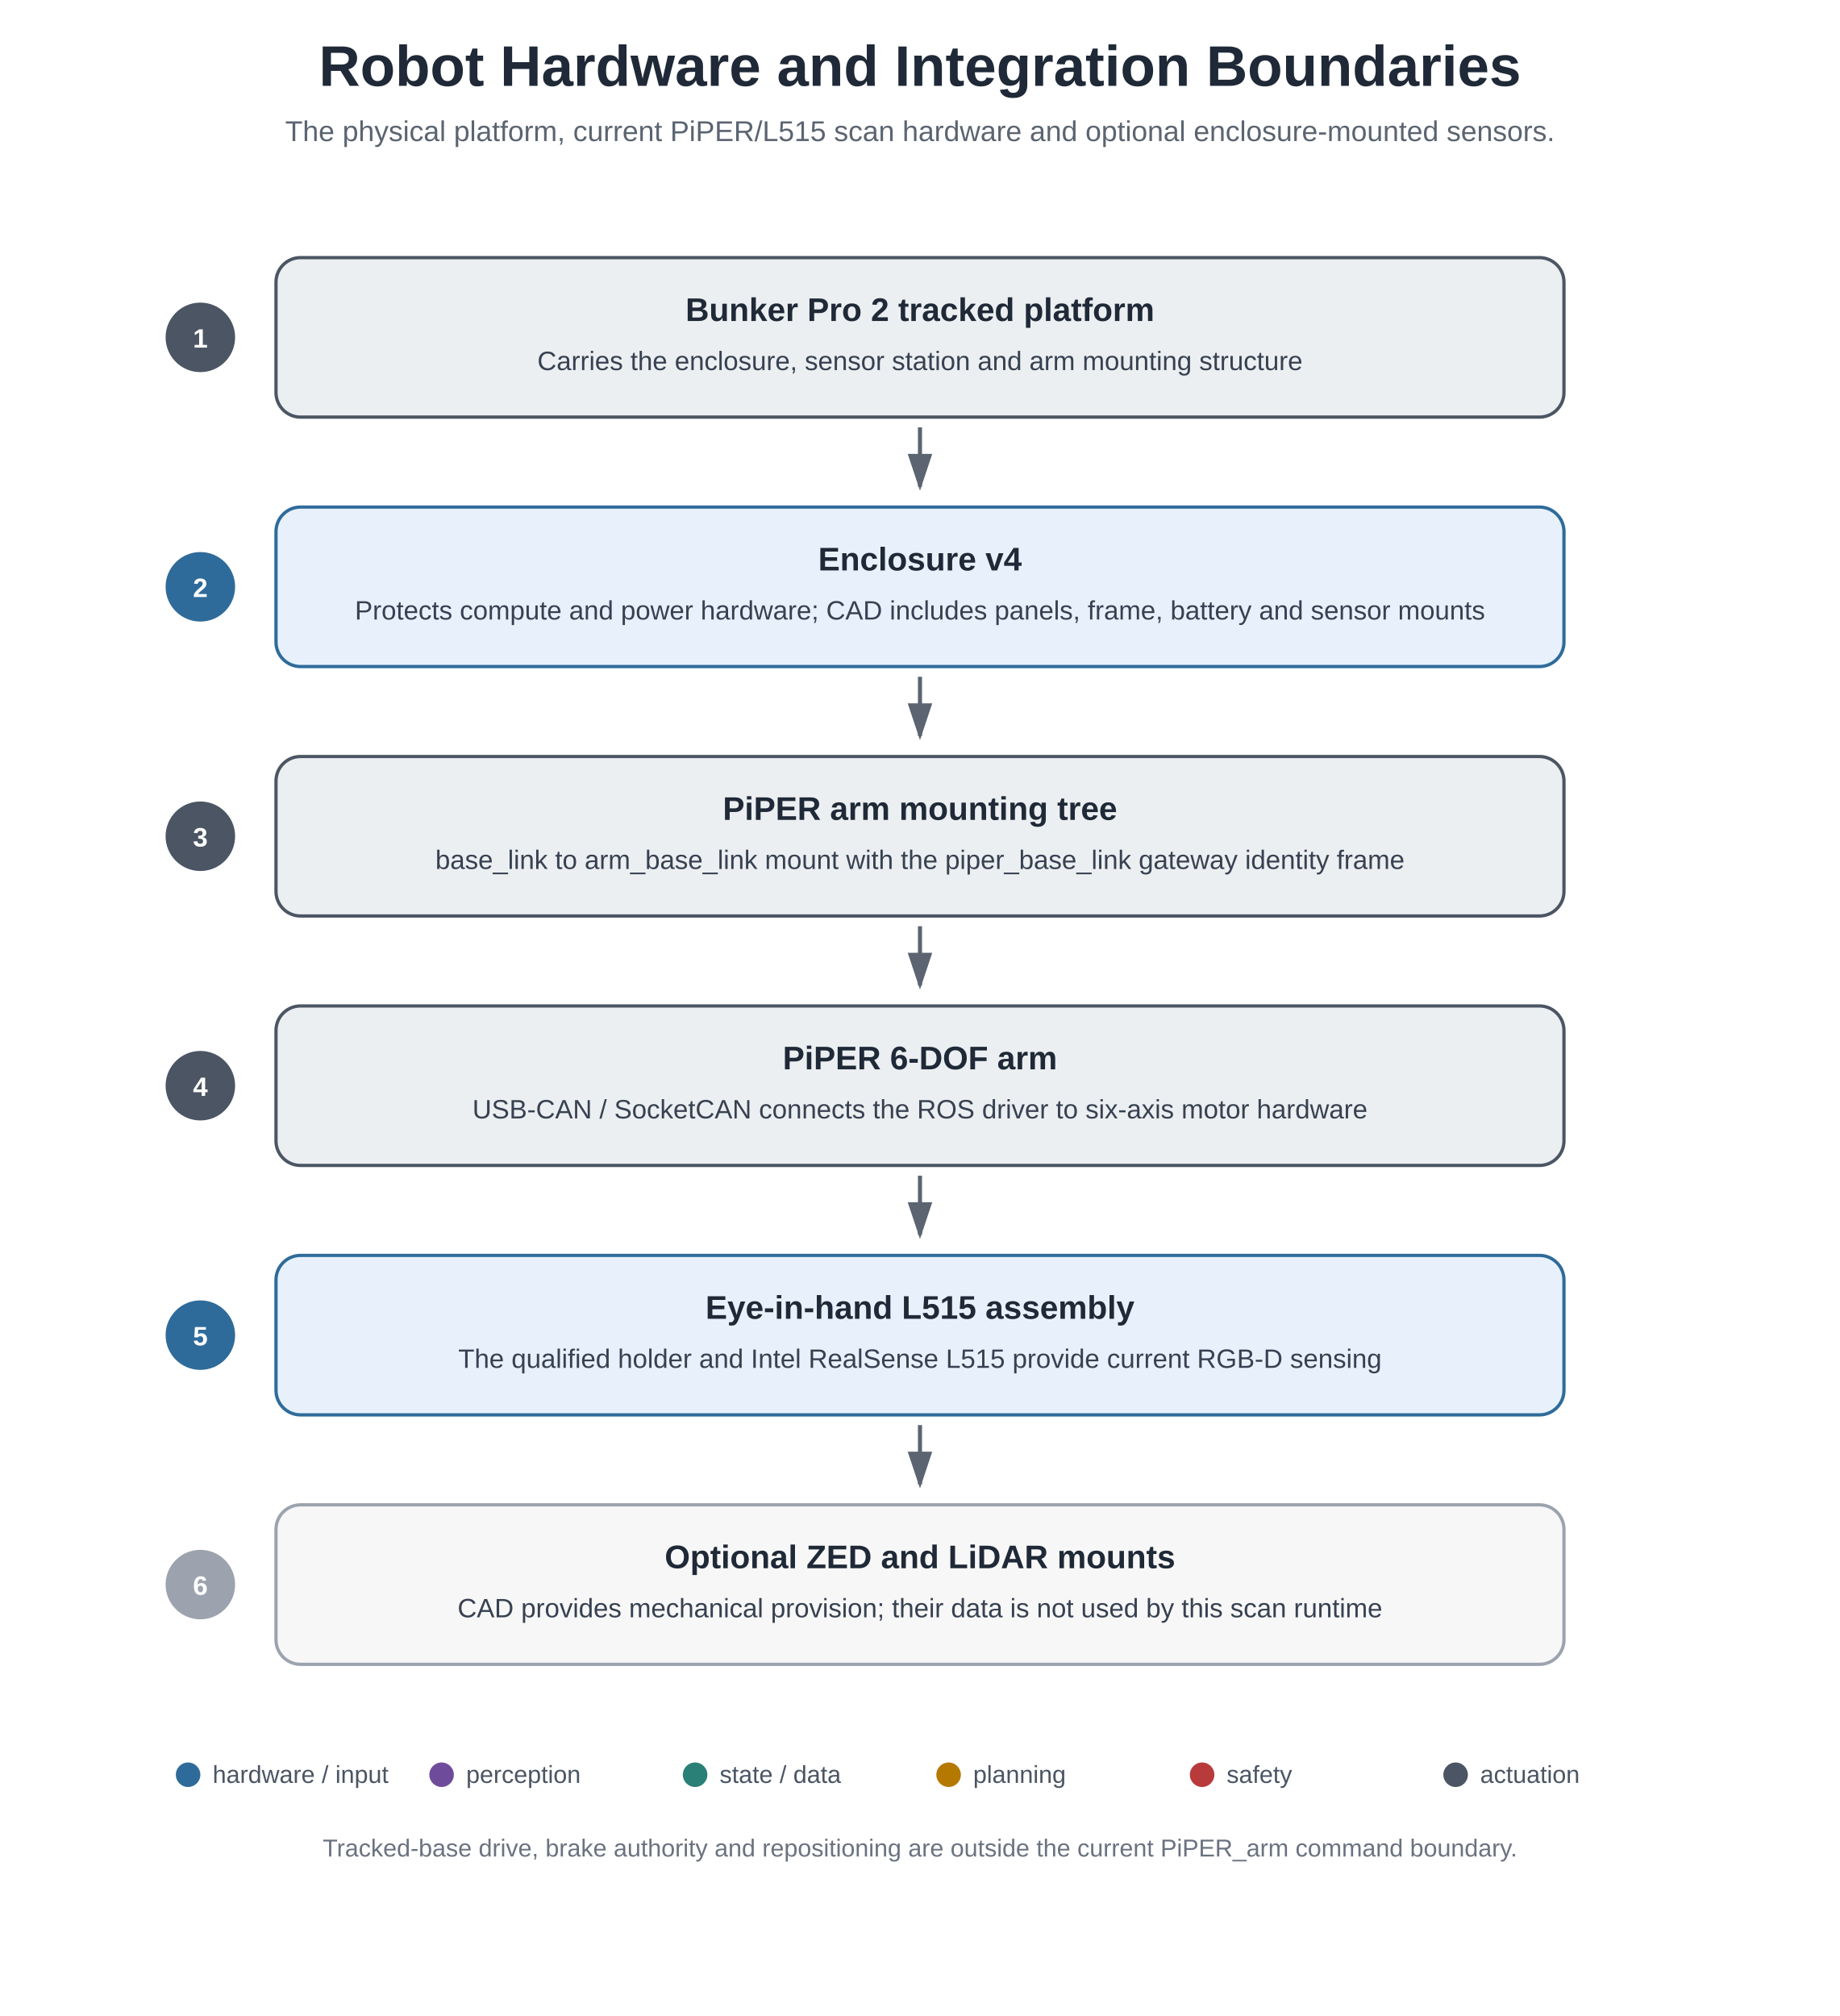
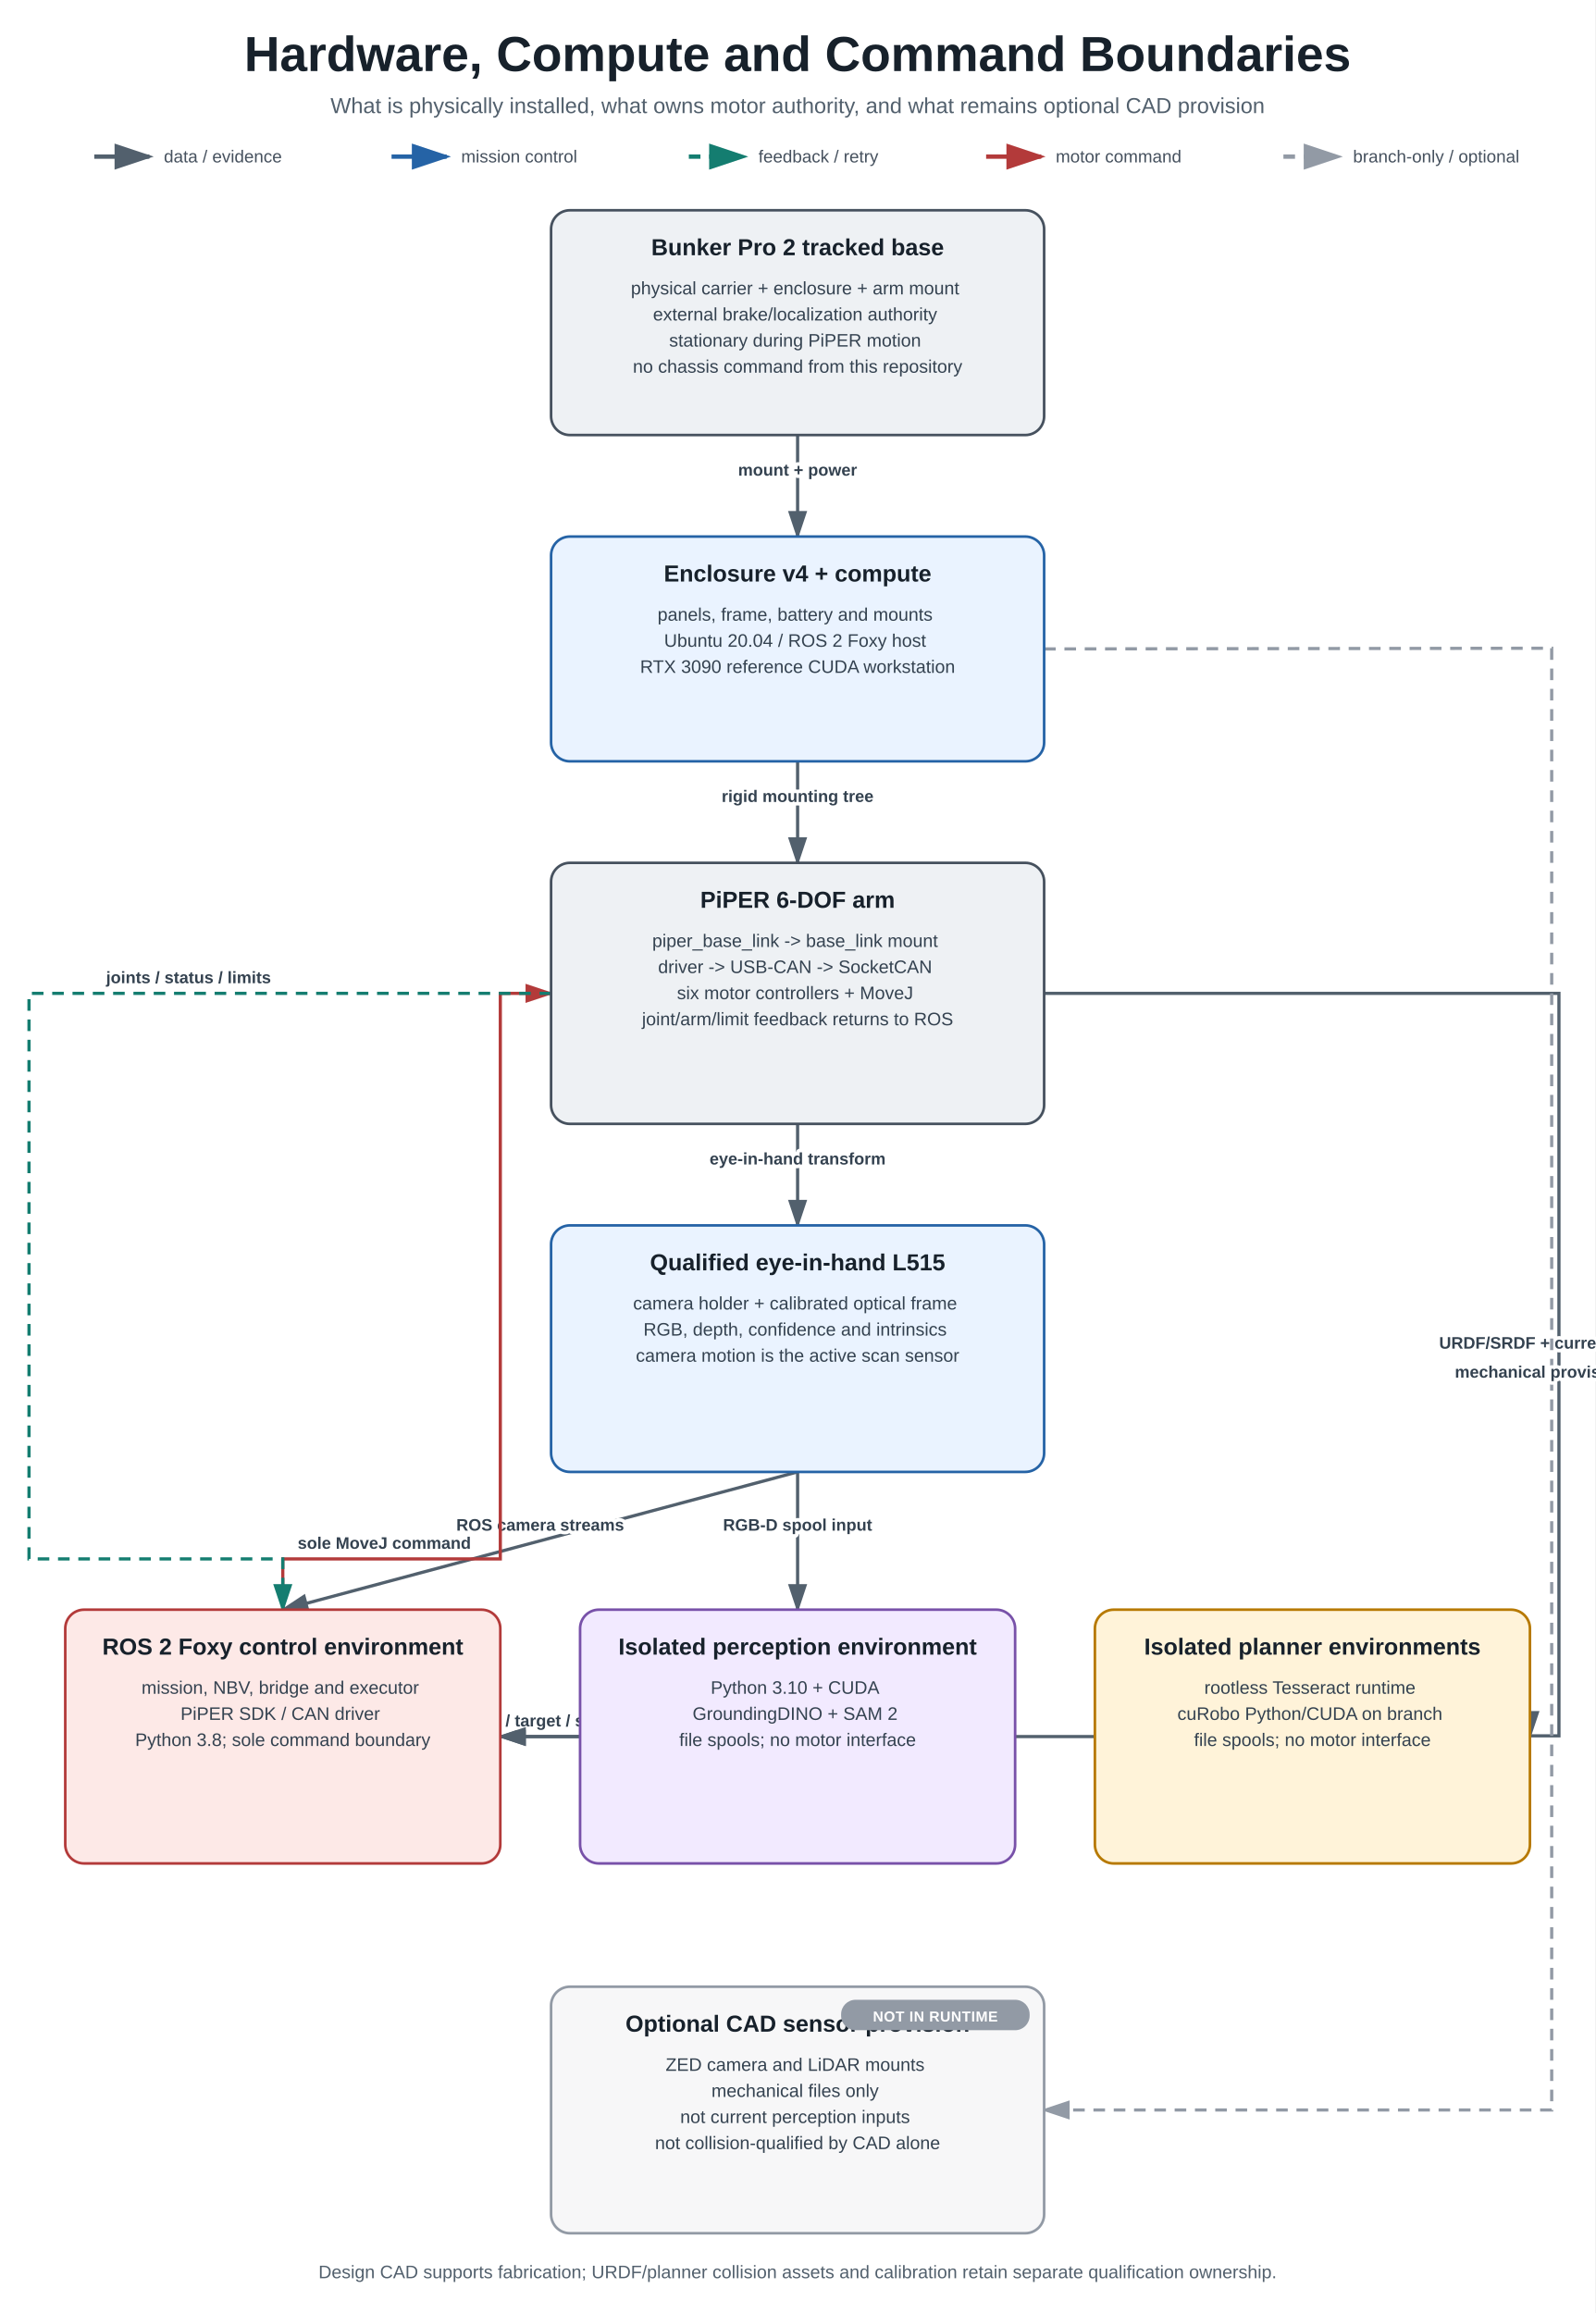
- <svg xmlns="http://www.w3.org/2000/svg" width="900" height="986" viewBox="0 0 900 986" role="img">
+ <svg xmlns="http://www.w3.org/2000/svg" width="1100" height="1595" viewBox="0 0 1100 1595" role="img">
  <defs>
-     <marker id="arrow" markerWidth="10" markerHeight="10" refX="8" refY="3" orient="auto" markerUnits="strokeWidth">
-       <path d="M0,0 L0,6 L9,3 z" fill="#5b6470" />
+     <marker id="data-arrow" markerWidth="10" markerHeight="10" refX="8" refY="3" orient="auto" markerUnits="strokeWidth">
+       <path d="M0,0 L0,6 L9,3 z" fill="#52606D" />
    </marker>
-     <marker id="feedback" markerWidth="10" markerHeight="10" refX="8" refY="3" orient="auto" markerUnits="strokeWidth">
-       <path d="M0,0 L0,6 L9,3 z" fill="#2a7f76" />
+     <marker id="control-arrow" markerWidth="10" markerHeight="10" refX="8" refY="3" orient="auto" markerUnits="strokeWidth">
+       <path d="M0,0 L0,6 L9,3 z" fill="#2563A6" />
+     </marker>
+     <marker id="feedback-arrow" markerWidth="10" markerHeight="10" refX="8" refY="3" orient="auto" markerUnits="strokeWidth">
+       <path d="M0,0 L0,6 L9,3 z" fill="#147D70" />
+     </marker>
+     <marker id="command-arrow" markerWidth="10" markerHeight="10" refX="8" refY="3" orient="auto" markerUnits="strokeWidth">
+       <path d="M0,0 L0,6 L9,3 z" fill="#B33A3A" />
+     </marker>
+     <marker id="optional-arrow" markerWidth="10" markerHeight="10" refX="8" refY="3" orient="auto" markerUnits="strokeWidth">
+       <path d="M0,0 L0,6 L9,3 z" fill="#929AA5" />
    </marker>
    <style>
-     .title{font:600 28px Arial,Helvetica,sans-serif;fill:#1f2937}
-     .subtitle{font:14px Arial,Helvetica,sans-serif;fill:#5b6470}
-     .stage{font:600 16px Arial,Helvetica,sans-serif;fill:#1f2937}
-     .detail{font:13px Arial,Helvetica,sans-serif;fill:#374151}
-     .index{font:600 13px Arial,Helvetica,sans-serif;fill:#ffffff}
-     .edge-label{font:12px Arial,Helvetica,sans-serif;fill:#2a7f76}
-     .legend{font:12px Arial,Helvetica,sans-serif;fill:#4b5563}
-     .note{font:12px Arial,Helvetica,sans-serif;fill:#6b7280}
-   </style>
+ .title{font:700 34px Arial,Helvetica,sans-serif;fill:#17212B}
+ .subtitle{font:15px Arial,Helvetica,sans-serif;fill:#52606D}
+ .lane-title{font:700 18px Arial,Helvetica,sans-serif;fill:#24303C}
+ .lane-subtitle{font:12px Arial,Helvetica,sans-serif;fill:#687684}
+ .node-title{font:700 16px Arial,Helvetica,sans-serif;fill:#17212B}
+ .detail{font:12.5px Arial,Helvetica,sans-serif;fill:#344250}
+ .edge-label{font:700 11.5px Arial,Helvetica,sans-serif;fill:#344250;paint-order:stroke;stroke:#fff;stroke-width:5px;stroke-linejoin:round}
+ .badge{font:700 10px Arial,Helvetica,sans-serif;fill:#fff;letter-spacing:.3px}
+ .legend{font:12px Arial,Helvetica,sans-serif;fill:#46515E}
+ .note{font:12.5px Arial,Helvetica,sans-serif;fill:#52606D}
+ </style>
  </defs>
-   <rect width="100%" height="100%" fill="#ffffff" />
-   <text x="450.0" y="42" class="title" text-anchor="middle">Robot Hardware and Integration Boundaries</text>
-   <text x="450.0" y="69" class="subtitle" text-anchor="middle">The physical platform, current PiPER/L515 scan hardware and optional enclosure-mounted sensors.</text>
-   <path d="M 450.0 209 L 450.0 238" fill="none" stroke="#5b6470" stroke-width="2" marker-end="url(#arrow)" />
-   <path d="M 450.0 331 L 450.0 360" fill="none" stroke="#5b6470" stroke-width="2" marker-end="url(#arrow)" />
-   <path d="M 450.0 453 L 450.0 482" fill="none" stroke="#5b6470" stroke-width="2" marker-end="url(#arrow)" />
-   <path d="M 450.0 575 L 450.0 604" fill="none" stroke="#5b6470" stroke-width="2" marker-end="url(#arrow)" />
-   <path d="M 450.0 697 L 450.0 726" fill="none" stroke="#5b6470" stroke-width="2" marker-end="url(#arrow)" />
-   <rect x="135" y="126" width="630" height="78" rx="12" fill="#eceff1" stroke="#4b5563" stroke-width="1.6" />
-   <circle cx="98" cy="165.0" r="17" fill="#4b5563" />
-   <text x="98" y="170.0" class="index" text-anchor="middle">1</text>
-   <text x="450.0" y="157" class="stage" text-anchor="middle">Bunker Pro 2 tracked platform</text>
-   <text x="450.0" y="181" class="detail" text-anchor="middle">Carries the enclosure, sensor station and arm mounting structure</text>
-   <rect x="135" y="248" width="630" height="78" rx="12" fill="#e8f1fb" stroke="#2f6b9a" stroke-width="1.6" />
-   <circle cx="98" cy="287.0" r="17" fill="#2f6b9a" />
-   <text x="98" y="292.0" class="index" text-anchor="middle">2</text>
-   <text x="450.0" y="279" class="stage" text-anchor="middle">Enclosure v4</text>
-   <text x="450.0" y="303" class="detail" text-anchor="middle">Protects compute and power hardware; CAD includes panels, frame, battery and sensor mounts</text>
-   <rect x="135" y="370" width="630" height="78" rx="12" fill="#eceff1" stroke="#4b5563" stroke-width="1.6" />
-   <circle cx="98" cy="409.0" r="17" fill="#4b5563" />
-   <text x="98" y="414.0" class="index" text-anchor="middle">3</text>
-   <text x="450.0" y="401" class="stage" text-anchor="middle">PiPER arm mounting tree</text>
-   <text x="450.0" y="425" class="detail" text-anchor="middle">base_link to arm_base_link mount with the piper_base_link gateway identity frame</text>
-   <rect x="135" y="492" width="630" height="78" rx="12" fill="#eceff1" stroke="#4b5563" stroke-width="1.6" />
-   <circle cx="98" cy="531.0" r="17" fill="#4b5563" />
-   <text x="98" y="536.0" class="index" text-anchor="middle">4</text>
-   <text x="450.0" y="523" class="stage" text-anchor="middle">PiPER 6-DOF arm</text>
-   <text x="450.0" y="547" class="detail" text-anchor="middle">USB-CAN / SocketCAN connects the ROS driver to six-axis motor hardware</text>
-   <rect x="135" y="614" width="630" height="78" rx="12" fill="#e8f1fb" stroke="#2f6b9a" stroke-width="1.6" />
-   <circle cx="98" cy="653.0" r="17" fill="#2f6b9a" />
-   <text x="98" y="658.0" class="index" text-anchor="middle">5</text>
-   <text x="450.0" y="645" class="stage" text-anchor="middle">Eye-in-hand L515 assembly</text>
-   <text x="450.0" y="669" class="detail" text-anchor="middle">The qualified holder and Intel RealSense L515 provide current RGB-D sensing</text>
-   <rect x="135" y="736" width="630" height="78" rx="12" fill="#f7f7f7" stroke="#9ca3af" stroke-width="1.6" />
-   <circle cx="98" cy="775.0" r="17" fill="#9ca3af" />
-   <text x="98" y="780.0" class="index" text-anchor="middle">6</text>
-   <text x="450.0" y="767" class="stage" text-anchor="middle">Optional ZED and LiDAR mounts</text>
-   <text x="450.0" y="791" class="detail" text-anchor="middle">CAD provides mechanical provision; their data is not used by this scan runtime</text>
-   <circle cx="92" cy="868" r="6" fill="#2f6b9a" />
-   <text x="104" y="872" class="legend" text-anchor="start">hardware / input</text>
-   <circle cx="216" cy="868" r="6" fill="#6f4c9b" />
-   <text x="228" y="872" class="legend" text-anchor="start">perception</text>
-   <circle cx="340" cy="868" r="6" fill="#2a7f76" />
-   <text x="352" y="872" class="legend" text-anchor="start">state / data</text>
-   <circle cx="464" cy="868" r="6" fill="#b57900" />
-   <text x="476" y="872" class="legend" text-anchor="start">planning</text>
-   <circle cx="588" cy="868" r="6" fill="#b83a3a" />
-   <text x="600" y="872" class="legend" text-anchor="start">safety</text>
-   <circle cx="712" cy="868" r="6" fill="#4b5563" />
-   <text x="724" y="872" class="legend" text-anchor="start">actuation</text>
-   <text x="450.0" y="908" class="note" text-anchor="middle">Tracked-base drive, brake authority and repositioning are outside the current PiPER_arm command boundary.</text>
+   <rect width="100%" height="100%" fill="#FFFFFF" />
+   <text x="550.0" y="49" class="title" text-anchor="middle">Hardware, Compute and Command Boundaries</text>
+   <text x="550.0" y="78" class="subtitle" text-anchor="middle">What is physically installed, what owns motor authority, and what remains optional CAD provision</text>
+   <line x1="65" y1="108" x2="103" y2="108" stroke="#52606D" stroke-width="3" marker-end="url(#data-arrow)" />
+   <text x="113" y="112" class="legend" text-anchor="start">data / evidence</text>
+   <line x1="270" y1="108" x2="308" y2="108" stroke="#2563A6" stroke-width="3" marker-end="url(#control-arrow)" />
+   <text x="318" y="112" class="legend" text-anchor="start">mission control</text>
+   <line x1="475" y1="108" x2="513" y2="108" stroke="#147D70" stroke-width="3" stroke-dasharray="8 6" marker-end="url(#feedback-arrow)" />
+   <text x="523" y="112" class="legend" text-anchor="start">feedback / retry</text>
+   <line x1="680" y1="108" x2="718" y2="108" stroke="#B33A3A" stroke-width="3" marker-end="url(#command-arrow)" />
+   <text x="728" y="112" class="legend" text-anchor="start">motor command</text>
+   <line x1="885" y1="108" x2="923" y2="108" stroke="#929AA5" stroke-width="3" stroke-dasharray="8 6" marker-end="url(#optional-arrow)" />
+   <text x="933" y="112" class="legend" text-anchor="start">branch-only / optional</text>
+   <polyline points="550.0,300 550.0,370" fill="none" stroke="#52606D" stroke-width="2.2" marker-end="url(#data-arrow)" />
+   <text x="550.0" y="328.0" class="edge-label" text-anchor="middle">mount + power</text>
+   <polyline points="550.0,525 550.0,595" fill="none" stroke="#52606D" stroke-width="2.2" marker-end="url(#data-arrow)" />
+   <text x="550.0" y="553.0" class="edge-label" text-anchor="middle">rigid mounting tree</text>
+   <polyline points="550.0,775 550.0,845" fill="none" stroke="#52606D" stroke-width="2.2" marker-end="url(#data-arrow)" />
+   <text x="550.0" y="803.0" class="edge-label" text-anchor="middle">eye-in-hand transform</text>
+   <polyline points="550.0,1015 195.0,1110" fill="none" stroke="#52606D" stroke-width="2.2" marker-end="url(#data-arrow)" />
+   <text x="372.5" y="1055.5" class="edge-label" text-anchor="middle">ROS camera streams</text>
+   <polyline points="550.0,1015 550.0,1110" fill="none" stroke="#52606D" stroke-width="2.2" marker-end="url(#data-arrow)" />
+   <text x="550.0" y="1055.5" class="edge-label" text-anchor="middle">RGB-D spool input</text>
+   <polyline points="720,685.0 1075,685 1075,1197 1055,1197 1055,1197.5" fill="none" stroke="#52606D" stroke-width="2.2" marker-end="url(#data-arrow)" />
+   <text x="1067" y="930" class="edge-label" text-anchor="middle">URDF/SRDF + current state</text>
+   <polyline points="195.0,1110 195,1075 345,1075 345,685 380,685 380,685.0" fill="none" stroke="#B33A3A" stroke-width="2.2" marker-end="url(#command-arrow)" />
+   <text x="265" y="1068" class="edge-label" text-anchor="middle">sole MoveJ command</text>
+   <polyline points="380,685.0 20,685 20,1075 195,1075 195.0,1110" fill="none" stroke="#147D70" stroke-width="2.2" stroke-dasharray="8 6" marker-end="url(#feedback-arrow)" />
+   <text x="130" y="678" class="edge-label" text-anchor="middle">joints / status / limits</text>
+   <polyline points="400,1197.5 345,1197.5" fill="none" stroke="#52606D" stroke-width="2.2" marker-end="url(#data-arrow)" />
+   <text x="372.5" y="1190.5" class="edge-label" text-anchor="middle">mask / target / scene</text>
+   <polyline points="755,1197.5 345,1197.5" fill="none" stroke="#52606D" stroke-width="2.2" marker-end="url(#data-arrow)" />
+   <text x="550.0" y="1190.5" class="edge-label" text-anchor="middle">command-free plan</text>
+   <polyline points="720,447.5 1070,447 1070,1455 720,1455 720,1455.0" fill="none" stroke="#929AA5" stroke-width="2.2" stroke-dasharray="8 6" marker-end="url(#optional-arrow)" />
+   <text x="1062" y="950" class="edge-label" text-anchor="middle">mechanical provision</text>
+   <rect x="380" y="145" width="340" height="155" rx="13" fill="#EEF1F4" stroke="#46515E" stroke-width="1.8" />
+   <text x="550.0" y="176" class="node-title" text-anchor="middle">Bunker Pro 2 tracked base</text>
+   <text x="550.0" y="203" class="detail" text-anchor="middle">
+     <tspan x="550.0" dy="0">physical carrier + enclosure + arm mount</tspan>
+     <tspan x="550.0" dy="18">external brake/localization authority</tspan>
+     <tspan x="550.0" dy="18">stationary during PiPER motion</tspan>
+     <tspan x="550.0" dy="18">no chassis command from this repository</tspan>
+   </text>
+   <rect x="380" y="370" width="340" height="155" rx="13" fill="#EAF3FF" stroke="#2563A6" stroke-width="1.8" />
+   <text x="550.0" y="401" class="node-title" text-anchor="middle">Enclosure v4 + compute</text>
+   <text x="550.0" y="428" class="detail" text-anchor="middle">
+     <tspan x="550.0" dy="0">panels, frame, battery and mounts</tspan>
+     <tspan x="550.0" dy="18">Ubuntu 20.04 / ROS 2 Foxy host</tspan>
+     <tspan x="550.0" dy="18">RTX 3090 reference CUDA workstation</tspan>
+   </text>
+   <rect x="380" y="595" width="340" height="180" rx="13" fill="#EEF1F4" stroke="#46515E" stroke-width="1.8" />
+   <text x="550.0" y="626" class="node-title" text-anchor="middle">PiPER 6-DOF arm</text>
+   <text x="550.0" y="653" class="detail" text-anchor="middle">
+     <tspan x="550.0" dy="0">piper_base_link -&gt; base_link mount</tspan>
+     <tspan x="550.0" dy="18">driver -&gt; USB-CAN -&gt; SocketCAN</tspan>
+     <tspan x="550.0" dy="18">six motor controllers + MoveJ</tspan>
+     <tspan x="550.0" dy="18">joint/arm/limit feedback returns to ROS</tspan>
+   </text>
+   <rect x="380" y="845" width="340" height="170" rx="13" fill="#EAF3FF" stroke="#2563A6" stroke-width="1.8" />
+   <text x="550.0" y="876" class="node-title" text-anchor="middle">Qualified eye-in-hand L515</text>
+   <text x="550.0" y="903" class="detail" text-anchor="middle">
+     <tspan x="550.0" dy="0">camera holder + calibrated optical frame</tspan>
+     <tspan x="550.0" dy="18">RGB, depth, confidence and intrinsics</tspan>
+     <tspan x="550.0" dy="18">camera motion is the active scan sensor</tspan>
+   </text>
+   <rect x="45" y="1110" width="300" height="175" rx="13" fill="#FDE9E7" stroke="#B33A3A" stroke-width="1.8" />
+   <text x="195.0" y="1141" class="node-title" text-anchor="middle">ROS 2 Foxy control environment</text>
+   <text x="195.0" y="1168" class="detail" text-anchor="middle">
+     <tspan x="195.0" dy="0">mission, NBV, bridge and executor</tspan>
+     <tspan x="195.0" dy="18">PiPER SDK / CAN driver</tspan>
+     <tspan x="195.0" dy="18">Python 3.8; sole command boundary</tspan>
+   </text>
+   <rect x="400" y="1110" width="300" height="175" rx="13" fill="#F2EAFF" stroke="#7851A9" stroke-width="1.8" />
+   <text x="550.0" y="1141" class="node-title" text-anchor="middle">Isolated perception environment</text>
+   <text x="550.0" y="1168" class="detail" text-anchor="middle">
+     <tspan x="550.0" dy="0">Python 3.10 + CUDA</tspan>
+     <tspan x="550.0" dy="18">GroundingDINO + SAM 2</tspan>
+     <tspan x="550.0" dy="18">file spools; no motor interface</tspan>
+   </text>
+   <rect x="755" y="1110" width="300" height="175" rx="13" fill="#FFF3D9" stroke="#B77900" stroke-width="1.8" />
+   <text x="905.0" y="1141" class="node-title" text-anchor="middle">Isolated planner environments</text>
+   <text x="905.0" y="1168" class="detail" text-anchor="middle">
+     <tspan x="905.0" dy="0">rootless Tesseract runtime</tspan>
+     <tspan x="905.0" dy="18">cuRobo Python/CUDA on branch</tspan>
+     <tspan x="905.0" dy="18">file spools; no motor interface</tspan>
+   </text>
+   <rect x="380" y="1370" width="340" height="170" rx="13" fill="#F7F7F8" stroke="#929AA5" stroke-width="1.8" />
+   <text x="550.0" y="1401" class="node-title" text-anchor="middle">Optional CAD sensor provision</text>
+   <text x="550.0" y="1428" class="detail" text-anchor="middle">
+     <tspan x="550.0" dy="0">ZED camera and LiDAR mounts</tspan>
+     <tspan x="550.0" dy="18">mechanical files only</tspan>
+     <tspan x="550.0" dy="18">not current perception inputs</tspan>
+     <tspan x="550.0" dy="18">not collision-qualified by CAD alone</tspan>
+   </text>
+   <rect x="580" y="1379" width="130" height="21" rx="10" fill="#929AA5" />
+   <text x="645.0" y="1394" class="badge" text-anchor="middle">NOT IN RUNTIME</text>
+   <text x="550.0" y="1571" class="note" text-anchor="middle">Design CAD supports fabrication; URDF/planner collision assets and calibration retain separate qualification ownership.</text>
</svg>
